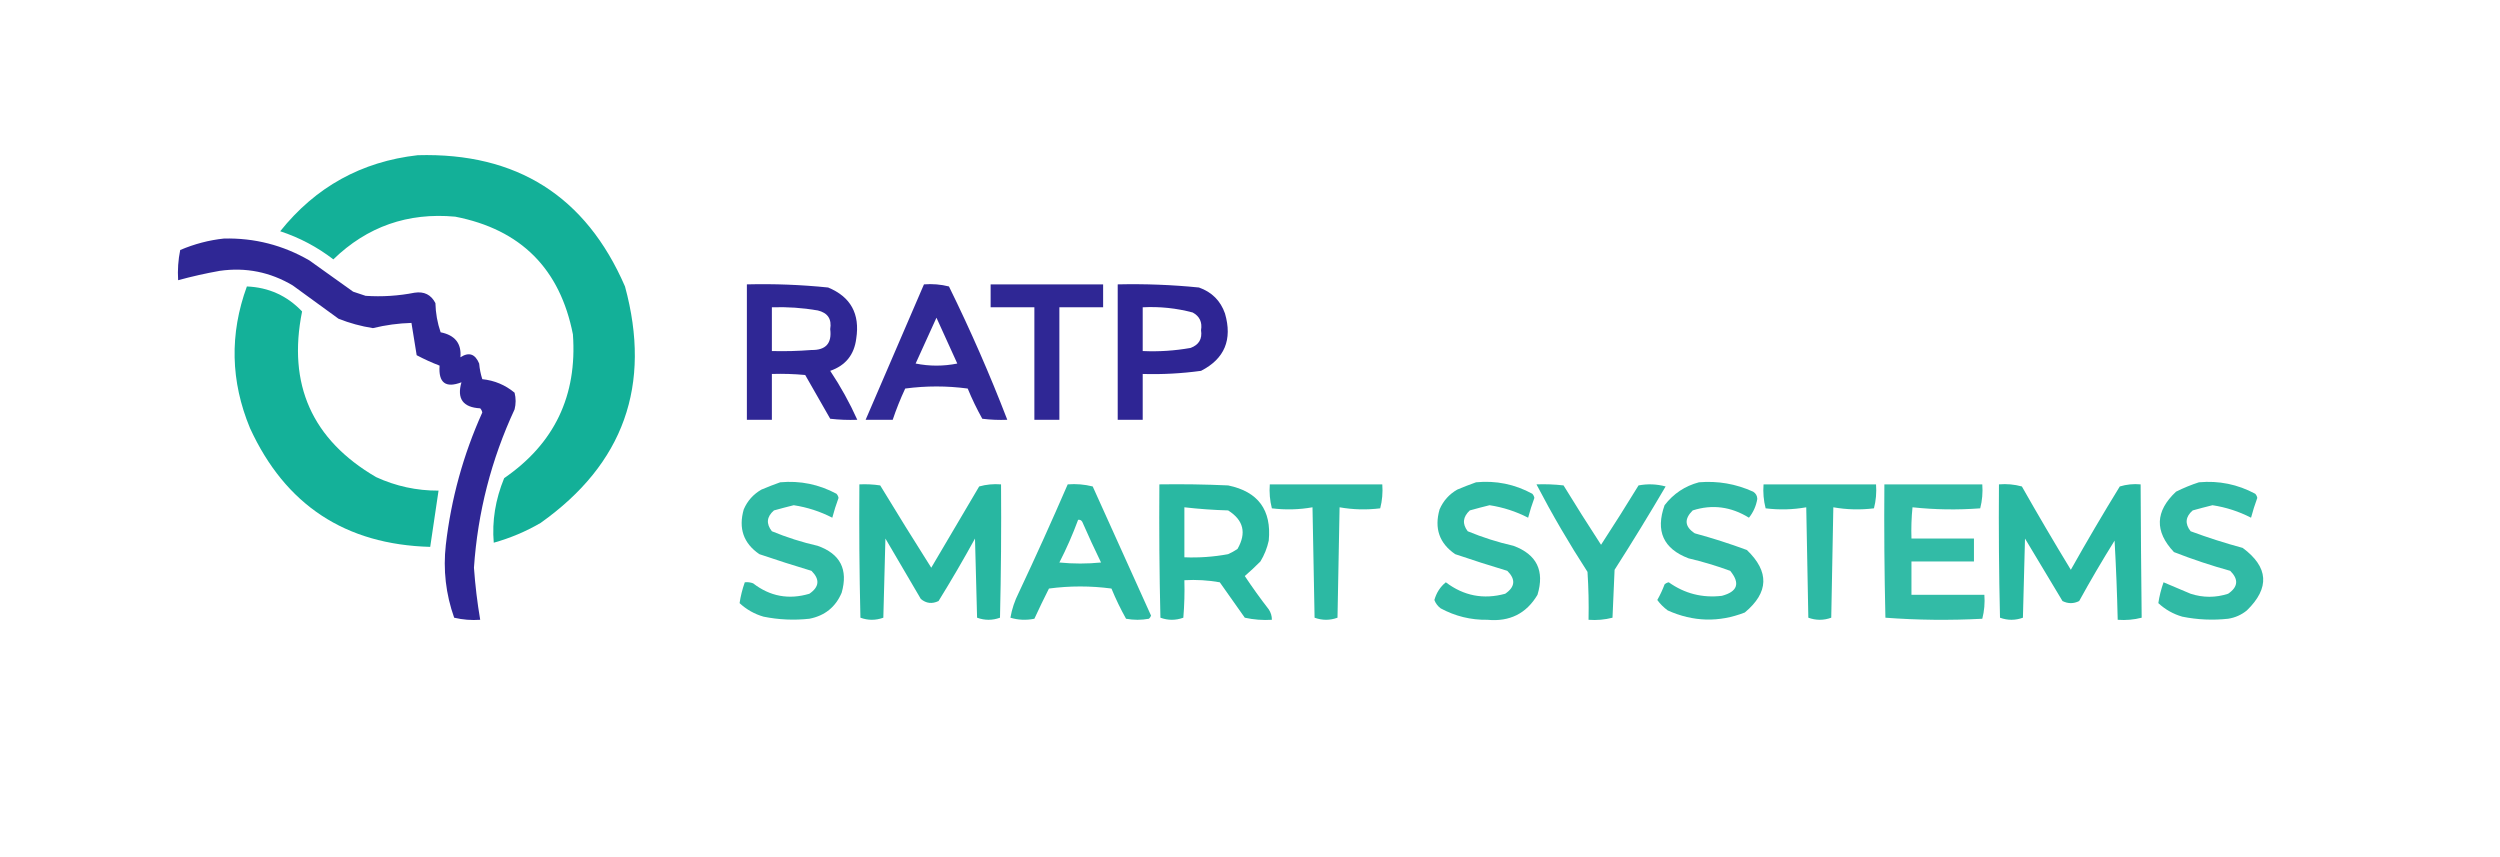
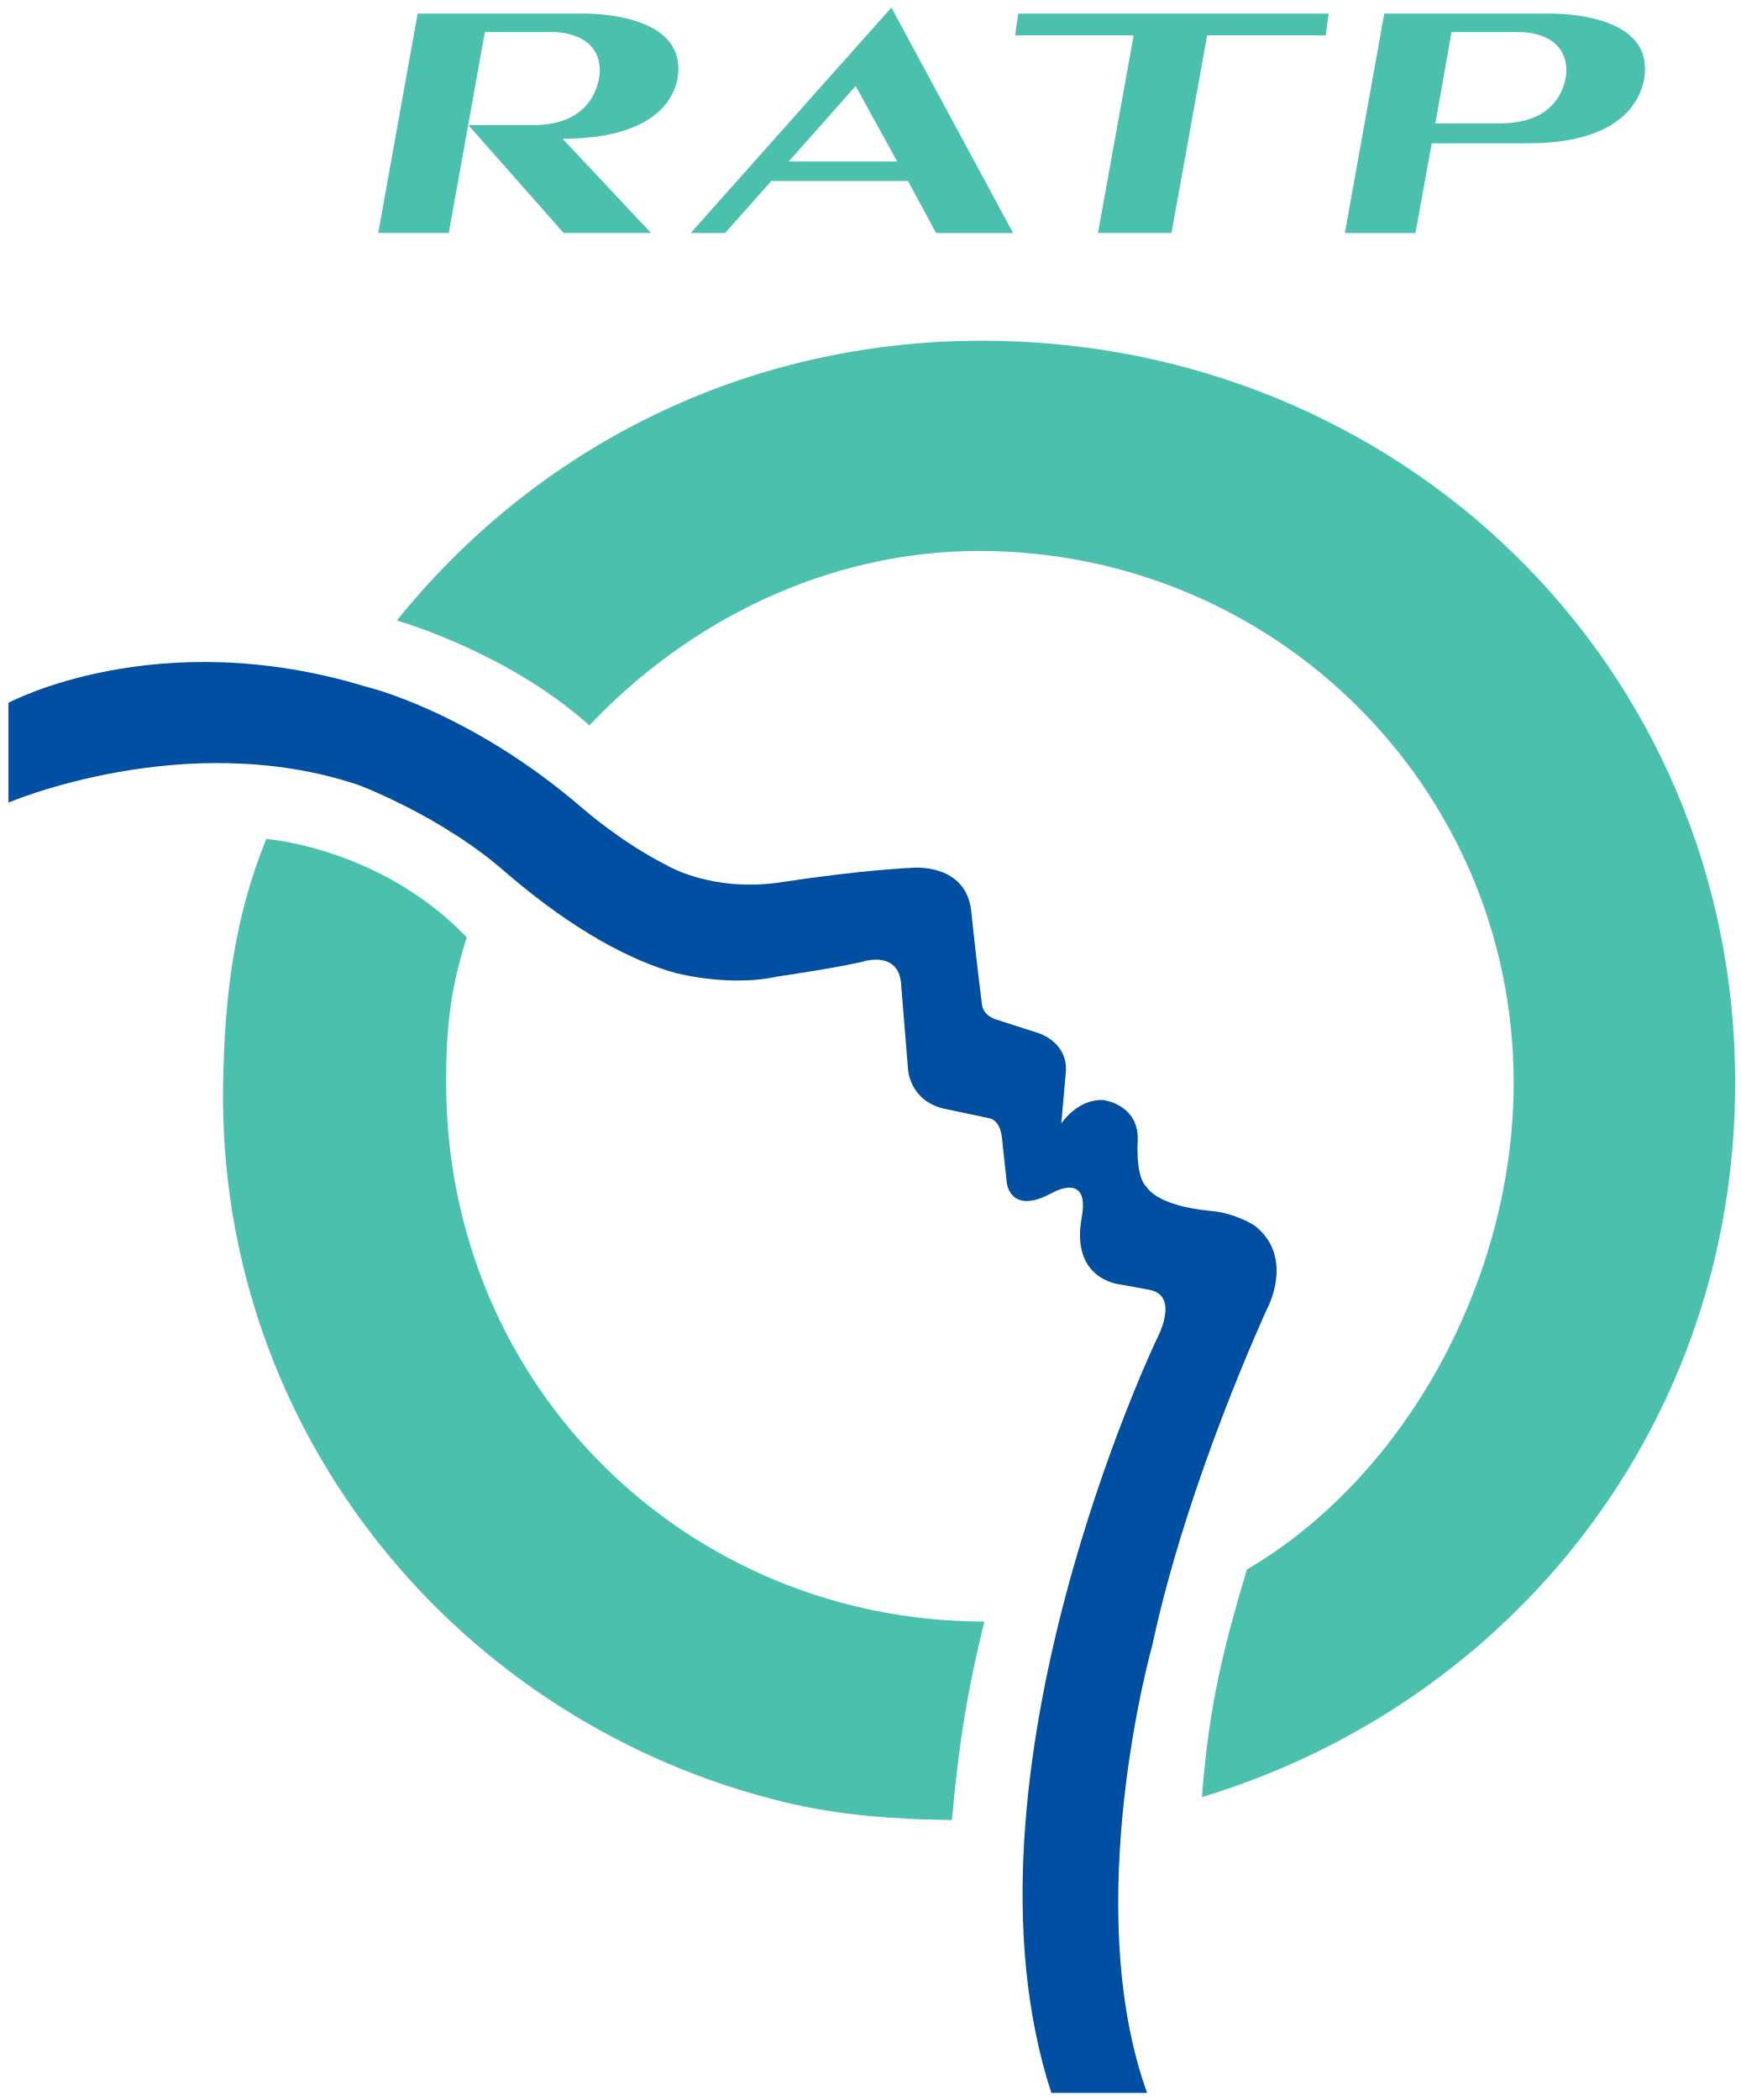
- <svg xmlns="http://www.w3.org/2000/svg" version="1.1" width="1200px" height="411px" style="shape-rendering:geometricPrecision; text-rendering:geometricPrecision; image-rendering:optimizeQuality; fill-rule:evenodd; clip-rule:evenodd">
-   <g>
-     <path style="opacity:0.923" fill="#00aa90" d="M 200.5,74.5 C 248.045,73.171 281.212,94.171 300,137.5C 312.895,184.856 299.395,222.689 259.5,251C 252.434,255.114 244.934,258.281 237,260.5C 236.121,250.093 237.788,239.76 242,229.5C 266.111,212.941 277.111,189.941 275,160.5C 268.802,128.969 249.969,110.136 218.5,104C 195.753,101.914 176.253,108.747 160,124.5C 152.282,118.557 143.782,114.057 134.5,111C 151.51,89.726 173.51,77.559 200.5,74.5 Z" />
-   </g>
-   <g>
-     <path style="opacity:0.844" fill="#0a0082" d="M 107.5,114.5 C 122.162,114.165 135.829,117.665 148.5,125C 155.5,130 162.5,135 169.5,140C 171.5,140.667 173.5,141.333 175.5,142C 183.388,142.523 191.221,142.023 199,140.5C 203.592,139.796 206.925,141.463 209,145.5C 209.114,150.324 209.947,154.99 211.5,159.5C 218.41,160.877 221.577,164.877 221,171.5C 225.065,168.854 228.065,169.854 230,174.5C 230.226,177.095 230.726,179.595 231.5,182C 237.376,182.621 242.542,184.788 247,188.5C 247.667,191.167 247.667,193.833 247,196.5C 235.8,220.633 229.3,245.967 227.5,272.5C 228.092,280.899 229.092,289.232 230.5,297.5C 226.233,297.797 222.066,297.464 218,296.5C 213.98,285.163 212.647,273.496 214,261.5C 216.551,239.401 222.385,218.234 231.5,198C 231.355,197.228 231.022,196.561 230.5,196C 222.213,195.555 219.213,191.388 221.5,183.5C 213.895,186.405 210.395,183.738 211,175.5C 207.284,174.077 203.617,172.411 200,170.5C 199.132,165.292 198.299,160.126 197.5,155C 191.289,155.173 185.123,156.006 179,157.5C 173.34,156.614 167.84,155.114 162.5,153C 155.167,147.667 147.833,142.333 140.5,137C 129.661,130.566 117.995,128.232 105.5,130C 98.742,131.2 92.075,132.7 85.5,134.5C 85.198,129.57 85.531,124.737 86.5,120C 93.335,117.093 100.336,115.26 107.5,114.5 Z" />
-   </g>
-   <g>
-     <path style="opacity:0.844" fill="#0a0082" d="M 358.5,136.5 C 371.538,136.173 384.538,136.673 397.5,138C 408.33,142.48 412.83,150.647 411,162.5C 410.028,170.292 405.862,175.458 398.5,178C 403.511,185.529 407.845,193.362 411.5,201.5C 407.154,201.666 402.821,201.499 398.5,201C 394.5,194 390.5,187 386.5,180C 381.177,179.501 375.844,179.334 370.5,179.5C 370.5,186.833 370.5,194.167 370.5,201.5C 366.5,201.5 362.5,201.5 358.5,201.5C 358.5,179.833 358.5,158.167 358.5,136.5 Z M 370.5,147.5 C 377.888,147.253 385.221,147.753 392.5,149C 397.32,150.148 399.32,153.148 398.5,158C 399.379,164.789 396.379,168.122 389.5,168C 383.175,168.5 376.842,168.666 370.5,168.5C 370.5,161.5 370.5,154.5 370.5,147.5 Z" />
-   </g>
-   <g>
-     <path style="opacity:0.839" fill="#0a0082" d="M 443.5,136.5 C 447.555,136.176 451.555,136.509 455.5,137.5C 465.818,158.474 475.152,179.807 483.5,201.5C 479.486,201.666 475.486,201.499 471.5,201C 468.881,196.314 466.548,191.48 464.5,186.5C 454.5,185.167 444.5,185.167 434.5,186.5C 432.204,191.419 430.204,196.419 428.5,201.5C 424.167,201.5 419.833,201.5 415.5,201.5C 424.825,179.868 434.158,158.201 443.5,136.5 Z M 449.5,152.5 C 452.784,159.743 456.117,167.076 459.5,174.5C 452.833,175.833 446.167,175.833 439.5,174.5C 442.848,167.141 446.181,159.807 449.5,152.5 Z" />
-   </g>
-   <g>
-     <path style="opacity:0.844" fill="#0a0082" d="M 475.5,136.5 C 493.5,136.5 511.5,136.5 529.5,136.5C 529.5,140.167 529.5,143.833 529.5,147.5C 522.5,147.5 515.5,147.5 508.5,147.5C 508.5,165.5 508.5,183.5 508.5,201.5C 504.5,201.5 500.5,201.5 496.5,201.5C 496.5,183.5 496.5,165.5 496.5,147.5C 489.5,147.5 482.5,147.5 475.5,147.5C 475.5,143.833 475.5,140.167 475.5,136.5 Z" />
-   </g>
-   <g>
-     <path style="opacity:0.854" fill="#0a0082" d="M 536.5,136.5 C 549.535,136.201 562.535,136.701 575.5,138C 581.693,140.193 585.859,144.359 588,150.5C 591.629,163.049 587.796,172.216 576.5,178C 567.212,179.276 557.879,179.776 548.5,179.5C 548.5,186.833 548.5,194.167 548.5,201.5C 544.5,201.5 540.5,201.5 536.5,201.5C 536.5,179.833 536.5,158.167 536.5,136.5 Z M 548.5,147.5 C 556.646,147.076 564.646,147.909 572.5,150C 575.817,151.804 577.15,154.637 576.5,158.5C 577.146,162.688 575.48,165.522 571.5,167C 563.905,168.356 556.238,168.856 548.5,168.5C 548.5,161.5 548.5,154.5 548.5,147.5 Z" />
-   </g>
-   <g>
-     <path style="opacity:0.918" fill="#00aa90" d="M 118.5,137.5 C 128.958,137.93 137.792,141.93 145,149.5C 137.952,184.562 149.786,211.062 180.5,229C 190.02,233.38 200.02,235.547 210.5,235.5C 209.167,244.5 207.833,253.5 206.5,262.5C 165.76,261.391 136.926,242.391 120,205.5C 110.664,182.992 110.164,160.326 118.5,137.5 Z" />
-   </g>
-   <g>
-     <path style="opacity:0.815" fill="#00aa90" d="M 374.5,231.5 C 384.056,230.639 393.056,232.473 401.5,237C 402.022,237.561 402.355,238.228 402.5,239C 401.338,242.147 400.338,245.314 399.5,248.5C 393.701,245.506 387.535,243.506 381,242.5C 377.853,243.278 374.687,244.111 371.5,245C 367.99,248.048 367.657,251.381 370.5,255C 377.627,257.949 384.96,260.282 392.5,262C 403.342,265.85 407.176,273.35 404,284.5C 401.093,291.382 395.926,295.548 388.5,297C 381.111,297.801 373.777,297.467 366.5,296C 362.131,294.733 358.297,292.567 355,289.5C 355.492,286.15 356.325,282.817 357.5,279.5C 358.873,279.343 360.207,279.51 361.5,280C 369.615,286.277 378.615,287.944 388.5,285C 393.285,281.74 393.619,278.073 389.5,274C 381.119,271.488 372.786,268.821 364.5,266C 356.886,260.792 354.386,253.626 357,244.5C 358.779,240.388 361.612,237.222 365.5,235C 368.571,233.704 371.571,232.538 374.5,231.5 Z" />
-   </g>
-   <g>
-     <path style="opacity:0.814" fill="#00aa90" d="M 708.5,231.5 C 718.085,230.584 727.085,232.417 735.5,237C 736.022,237.561 736.355,238.228 736.5,239C 735.338,242.147 734.338,245.314 733.5,248.5C 727.701,245.506 721.535,243.506 715,242.5C 711.853,243.278 708.687,244.111 705.5,245C 702.133,248.133 701.799,251.466 704.5,255C 711.627,257.949 718.96,260.282 726.5,262C 737.652,266.138 741.485,273.971 738,285.5C 732.651,294.508 724.651,298.508 714,297.5C 706.022,297.631 698.522,295.797 691.5,292C 690.101,290.938 689.101,289.605 688.5,288C 689.49,284.496 691.323,281.662 694,279.5C 702.58,286.019 712.08,287.852 722.5,285C 727.285,281.74 727.619,278.073 723.5,274C 715.119,271.488 706.786,268.821 698.5,266C 690.886,260.792 688.386,253.626 691,244.5C 692.779,240.388 695.612,237.222 699.5,235C 702.571,233.704 705.571,232.538 708.5,231.5 Z" />
-   </g>
-   <g>
-     <path style="opacity:0.812" fill="#00aa90" d="M 815.5,231.5 C 824.571,230.748 833.238,232.248 841.5,236C 842.804,236.804 843.471,237.971 843.5,239.5C 842.937,242.862 841.603,245.862 839.5,248.5C 830.851,243.163 821.851,241.996 812.5,245C 808.296,249.155 808.629,252.822 813.5,256C 821.946,258.29 830.279,260.957 838.5,264C 849.365,274.403 849.031,284.403 837.5,294C 825.071,298.839 812.738,298.506 800.5,293C 798.534,291.54 796.868,289.873 795.5,288C 796.853,285.62 798.019,283.12 799,280.5C 799.561,279.978 800.228,279.645 801,279.5C 808.64,284.934 817.14,287.1 826.5,286C 834.052,283.988 835.385,279.988 830.5,274C 823.959,271.598 817.292,269.598 810.5,268C 798.398,263.395 794.565,254.895 799,242.5C 803.28,236.947 808.78,233.281 815.5,231.5 Z" />
-   </g>
-   <g>
-     <path style="opacity:0.811" fill="#00aa90" d="M 1055.5,231.5 C 1065.06,230.639 1074.06,232.473 1082.5,237C 1083.02,237.561 1083.36,238.228 1083.5,239C 1082.34,242.147 1081.34,245.314 1080.5,248.5C 1074.7,245.506 1068.53,243.506 1062,242.5C 1058.85,243.278 1055.69,244.111 1052.5,245C 1048.99,248.048 1048.66,251.381 1051.5,255C 1059.7,258.041 1068.03,260.708 1076.5,263C 1088.92,272.204 1089.59,282.204 1078.5,293C 1075.87,295.146 1072.87,296.479 1069.5,297C 1062.11,297.801 1054.78,297.467 1047.5,296C 1043.13,294.733 1039.3,292.567 1036,289.5C 1036.49,286.15 1037.33,282.817 1038.5,279.5C 1042.77,281.297 1047.1,283.13 1051.5,285C 1057.51,286.942 1063.51,286.942 1069.5,285C 1074.29,281.74 1074.62,278.073 1070.5,274C 1061.34,271.461 1052.34,268.461 1043.5,265C 1034.13,255.063 1034.47,245.396 1044.5,236C 1048.16,234.178 1051.82,232.678 1055.5,231.5 Z" />
-   </g>
-   <g>
-     <path style="opacity:0.84" fill="#00aa90" d="M 412.5,232.5 C 415.85,232.335 419.183,232.502 422.5,233C 430.541,246.251 438.708,259.417 447,272.5C 454.667,259.5 462.333,246.5 470,233.5C 473.394,232.544 476.894,232.211 480.5,232.5C 480.667,253.836 480.5,275.169 480,296.5C 476.333,297.833 472.667,297.833 469,296.5C 468.667,283.833 468.333,271.167 468,258.5C 462.419,268.664 456.586,278.664 450.5,288.5C 447.388,289.983 444.555,289.65 442,287.5C 436.333,277.833 430.667,268.167 425,258.5C 424.667,271.167 424.333,283.833 424,296.5C 420.333,297.833 416.667,297.833 413,296.5C 412.5,275.169 412.333,253.836 412.5,232.5 Z" />
-   </g>
-   <g>
-     <path style="opacity:0.827" fill="#00aa90" d="M 512.5,232.5 C 516.555,232.176 520.555,232.509 524.5,233.5C 533.833,254.167 543.167,274.833 552.5,295.5C 552.291,296.086 551.957,296.586 551.5,297C 547.833,297.667 544.167,297.667 540.5,297C 537.881,292.314 535.548,287.48 533.5,282.5C 523.5,281.167 513.5,281.167 503.5,282.5C 501.067,287.308 498.734,292.141 496.5,297C 492.577,297.793 488.744,297.626 485,296.5C 485.7,292.401 487.033,288.401 489,284.5C 497.103,267.294 504.936,249.961 512.5,232.5 Z M 517.5,249.5 C 518.376,249.369 519.043,249.702 519.5,250.5C 522.371,257.075 525.371,263.575 528.5,270C 521.833,270.667 515.167,270.667 508.5,270C 511.916,263.336 514.916,256.503 517.5,249.5 Z" />
-   </g>
-   <g>
-     <path style="opacity:0.838" fill="#00aa90" d="M 556.5,232.5 C 567.505,232.333 578.505,232.5 589.5,233C 603.909,235.977 610.409,244.81 609,259.5C 608.226,263.049 606.893,266.382 605,269.5C 602.554,271.959 600.054,274.292 597.5,276.5C 601.14,281.973 604.973,287.306 609,292.5C 610.009,294.025 610.509,295.692 610.5,297.5C 606.098,297.772 601.765,297.439 597.5,296.5C 593.5,290.833 589.5,285.167 585.5,279.5C 579.872,278.505 574.206,278.171 568.5,278.5C 568.666,284.509 568.499,290.509 568,296.5C 564.333,297.833 560.667,297.833 557,296.5C 556.5,275.169 556.333,253.836 556.5,232.5 Z M 568.5,243.5 C 575.421,244.297 582.421,244.797 589.5,245C 596.912,249.65 598.412,255.817 594,263.5C 592.581,264.46 591.081,265.293 589.5,266C 582.563,267.288 575.563,267.788 568.5,267.5C 568.5,259.5 568.5,251.5 568.5,243.5 Z" />
-   </g>
-   <g>
-     <path style="opacity:0.825" fill="#00aa90" d="M 609.5,232.5 C 627.5,232.5 645.5,232.5 663.5,232.5C 663.793,236.437 663.46,240.27 662.5,244C 655.918,244.81 649.418,244.643 643,243.5C 642.667,261.167 642.333,278.833 642,296.5C 638.333,297.833 634.667,297.833 631,296.5C 630.667,278.833 630.333,261.167 630,243.5C 623.582,244.643 617.082,244.81 610.5,244C 609.54,240.27 609.207,236.437 609.5,232.5 Z" />
-   </g>
-   <g>
-     <path style="opacity:0.822" fill="#00aa90" d="M 737.5,232.5 C 741.846,232.334 746.179,232.501 750.5,233C 756.389,242.621 762.389,252.121 768.5,261.5C 774.611,252.121 780.611,242.621 786.5,233C 790.871,232.172 795.205,232.339 799.5,233.5C 791.584,247 783.418,260.334 775,273.5C 774.667,281.167 774.333,288.833 774,296.5C 770.27,297.46 766.437,297.793 762.5,297.5C 762.666,289.826 762.5,282.159 762,274.5C 753.136,260.827 744.969,246.827 737.5,232.5 Z" />
-   </g>
-   <g>
-     <path style="opacity:0.823" fill="#00aa90" d="M 846.5,232.5 C 864.5,232.5 882.5,232.5 900.5,232.5C 900.793,236.437 900.46,240.27 899.5,244C 892.918,244.81 886.418,244.643 880,243.5C 879.667,261.167 879.333,278.833 879,296.5C 875.333,297.833 871.667,297.833 868,296.5C 867.667,278.833 867.333,261.167 867,243.5C 860.582,244.643 854.082,244.81 847.5,244C 846.54,240.27 846.207,236.437 846.5,232.5 Z" />
-   </g>
-   <g>
-     <path style="opacity:0.803" fill="#00aa90" d="M 904.5,232.5 C 920.167,232.5 935.833,232.5 951.5,232.5C 951.793,236.437 951.46,240.27 950.5,244C 939.59,244.82 928.757,244.653 918,243.5C 917.501,248.489 917.334,253.489 917.5,258.5C 927.5,258.5 937.5,258.5 947.5,258.5C 947.5,262.167 947.5,265.833 947.5,269.5C 937.5,269.5 927.5,269.5 917.5,269.5C 917.5,274.833 917.5,280.167 917.5,285.5C 929.167,285.5 940.833,285.5 952.5,285.5C 952.793,289.437 952.46,293.27 951.5,297C 935.926,297.824 920.426,297.657 905,296.5C 904.5,275.169 904.333,253.836 904.5,232.5 Z" />
-   </g>
-   <g>
-     <path style="opacity:0.838" fill="#00aa90" d="M 959.5,232.5 C 963.226,232.177 966.893,232.511 970.5,233.5C 978.134,246.963 985.967,260.297 994,273.5C 1001.58,260.002 1009.41,246.669 1017.5,233.5C 1020.77,232.513 1024.1,232.18 1027.5,232.5C 1027.59,253.843 1027.76,275.177 1028,296.5C 1024.27,297.46 1020.44,297.793 1016.5,297.5C 1016.21,284.828 1015.71,272.161 1015,259.5C 1009.08,269.002 1003.41,278.669 998,288.5C 995.333,289.833 992.667,289.833 990,288.5C 984,278.5 978,268.5 972,258.5C 971.667,271.167 971.333,283.833 971,296.5C 967.333,297.833 963.667,297.833 960,296.5C 959.5,275.169 959.333,253.836 959.5,232.5 Z" />
+ <svg xmlns="http://www.w3.org/2000/svg" width="1024" height="1235" id="svg2" version="1.0">
+   <g id="layer1">
+     <g id="g5054" transform="matrix(20.81464,0,0,20.81464,-10543.942,-4317.067)">
+       <path id="path3264" style="fill:#4bc0ad;fill-opacity:1;fill-rule:nonzero;stroke:none;stroke-width:20.815" d="M 524.322 4.436 L 406.277 137.051 L 426.494 137.051 L 453.684 106.453 L 534.105 106.453 L 550.602 137.025 L 595.898 137.025 L 524.322 4.436 z M 503.299 50.592 L 527.73 94.979 L 463.908 94.979 L 503.299 50.592 z " transform="matrix(0.0480431,0,0,0.0480431,506.5637,207.4053)" />
+       <path id="path3266" style="fill:#4bc0ad;fill-opacity:1;fill-rule:nonzero;stroke:none" d="M 521.624,210.94 L 519.799,210.94 L 522.492,213.988 L 524.961,213.988 L 522.461,211.325 C 525.914,211.325 525.732,209.333 525.732,209.333 C 525.732,207.723 523.049,207.79 523.049,207.79 L 518.366,207.79 L 517.253,213.988 L 519.245,213.988 L 520.266,208.312 L 522.21,208.312 C 522.21,208.312 523.513,208.287 523.513,209.401 C 523.513,209.401 523.539,210.943 521.624,210.94" />
+       <path id="path3268" style="fill:#4bc0ad;fill-opacity:1;fill-rule:nonzero;stroke:none" d="M 540.676,208.405 L 544.026,208.405 L 544.112,207.79 L 535.337,207.79 L 535.253,208.406 L 538.6,208.406 L 537.592,213.988 L 539.669,213.988 L 540.676,208.405" />
+       <path id="path3270" style="fill:#4bc0ad;fill-opacity:1;fill-rule:nonzero;stroke:none;stroke-width:20.815" d="M 912.361 7.992 C 911.952 7.994 911.734 8 911.734 8 L 814.244 8 L 791.062 137.025 L 832.561 137.025 L 842.162 84.285 L 899.012 84.285 C 970.9 84.285 967.57 40.133 967.57 40.133 C 967.57 8.716 918.496 7.963 912.361 7.992 z M 853.793 18.875 L 894.277 18.875 C 894.277 18.875 921.361 18.355 921.361 41.537 C 921.361 41.537 921.908 72.628 882.074 72.576 L 844.295 72.576 L 853.793 18.875 z " transform="matrix(0.0480431,0,0,0.0480431,506.5637,207.4053)" />
+       <path id="path3272" style="fill:#4bc0ad;fill-opacity:1;fill-rule:nonzero;stroke:none" d="M 523.21,227.911 C 525.965,224.986 529.9,222.972 534.235,222.972 C 542.576,222.972 549.339,229.653 549.339,237.996 C 549.339,243.557 546.276,249.13 541.799,251.75 C 541.169,253.876 540.736,255.483 540.529,258.181 C 549.304,255.523 555.599,247.638 555.599,237.996 C 555.599,226.196 546.115,217.032 534.315,217.032 C 527.58,217.032 521.695,220.068 517.779,224.937 C 517.779,224.937 520.885,225.812 523.214,227.896" />
+       <path id="path3274" style="fill:#4bc0ad;fill-opacity:1;fill-rule:nonzero;stroke:none" d="M 519.753,233.887 C 519.298,235.328 519.171,236.405 519.171,237.996 C 519.171,246.636 526.039,253.221 534.38,253.221 C 533.913,255.13 533.658,256.638 533.465,258.828 C 531.856,258.81 530.288,258.696 528.781,258.335 C 519.58,256.132 512.69,247.911 512.869,237.996 C 512.915,235.496 513.184,233.353 514.087,231.11 C 514.087,231.11 517.303,231.341 519.753,233.887" />
+       <path id="path3276" style="fill:#004fa3;fill-opacity:1;fill-rule:nonzero;stroke:none" d="M 534.02,233.247 C 534.02,233.247 534.184,234.795 534.314,235.795 C 534.314,235.795 534.326,236.101 534.755,236.223 L 535.925,236.6 C 535.925,236.6 536.784,236.868 536.678,237.753 L 536.555,239.148 C 536.555,239.148 537.009,238.446 537.746,238.486 C 537.746,238.486 538.736,238.605 538.716,239.605 C 538.716,239.605 538.636,240.651 538.971,240.947 C 538.971,240.947 539.226,241.47 540.769,241.618 C 541.466,241.671 542.018,242.033 542.018,242.033 C 543.171,242.932 542.366,244.396 542.366,244.396 C 542.366,244.396 540.116,249.253 539.13,253.877 C 539.13,253.877 537.06,261.197 538.979,266.537 L 536.274,266.537 C 533.349,257.575 539.259,245.226 539.259,245.226 C 539.259,245.226 539.924,244.006 539.038,243.846 C 538.717,243.786 538.661,243.777 538.273,243.705 C 538.273,243.705 536.801,243.618 537.133,241.8 C 537.374,240.468 536.274,241.121 536.274,241.121 C 535.094,241.752 535.013,240.813 535.013,240.813 C 534.96,240.33 534.878,239.552 534.878,239.552 C 534.825,239.042 534.53,239.002 534.53,239.002 L 533.22,238.725 C 532.245,238.486 532.222,237.592 532.222,237.592 L 532.034,235.286 C 532.008,234.255 531,234.561 531,234.561 C 530.41,234.721 528.492,235.003 528.492,235.003 C 528.492,235.003 527.376,235.298 525.678,234.903 C 524.401,234.552 522.781,233.702 520.898,232.091 C 519.074,230.468 516.686,229.582 516.686,229.582 C 511.803,227.946 506.803,230.081 506.803,230.081 L 506.803,227.262 C 506.803,227.262 510.996,225.007 516.9,226.805 C 516.9,226.805 519.852,227.49 523.071,230.281 C 523.071,230.281 524.126,231.205 525.396,231.848 C 525.396,231.848 526.644,232.611 528.571,232.342 C 530.919,231.982 532.305,231.926 532.305,231.926 C 532.305,231.926 533.924,231.746 534.02,233.247" />
+     </g>
  </g>
</svg>
